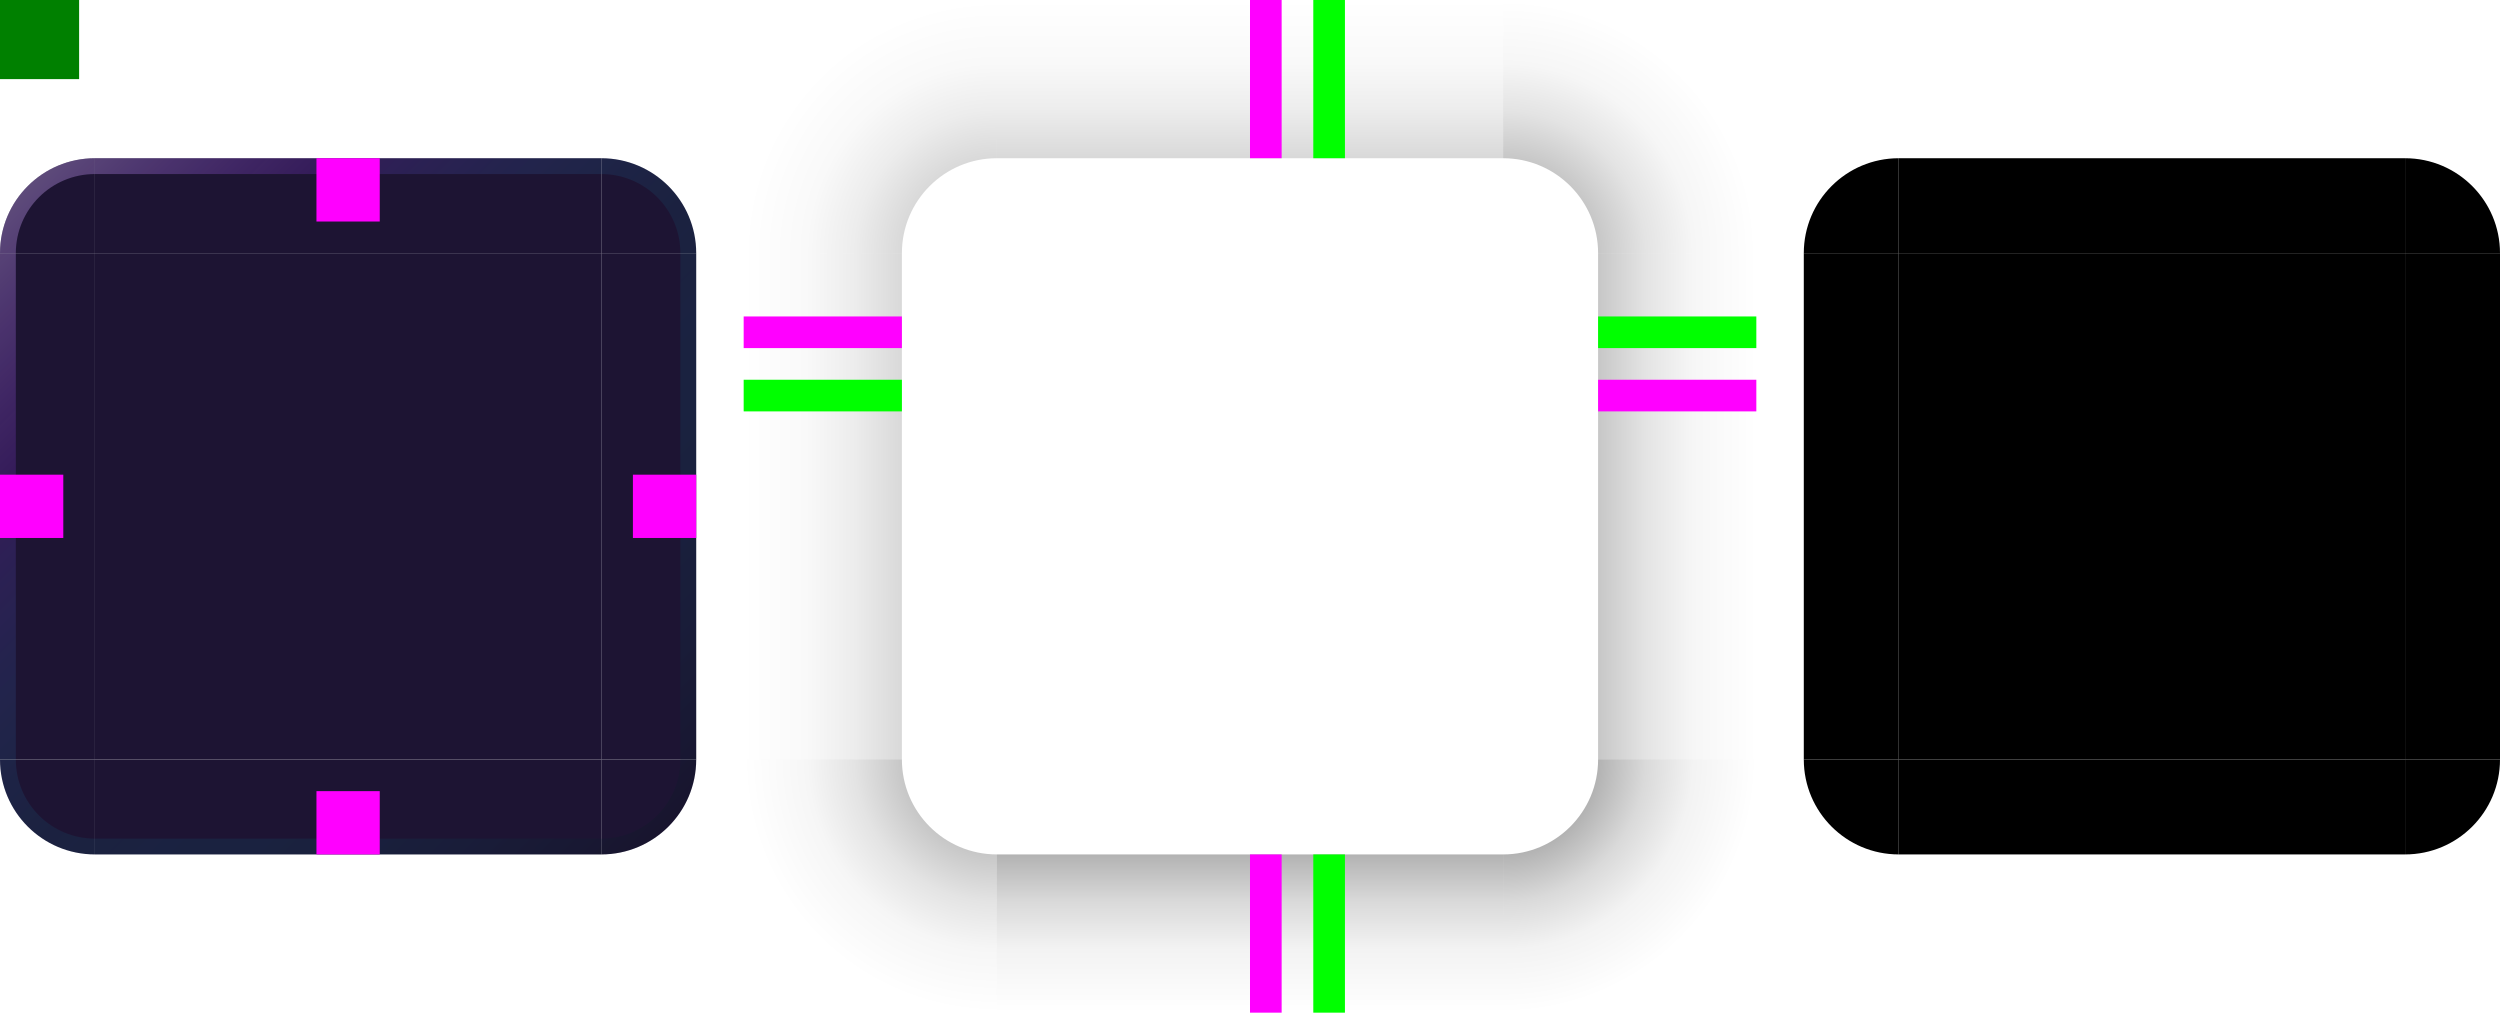
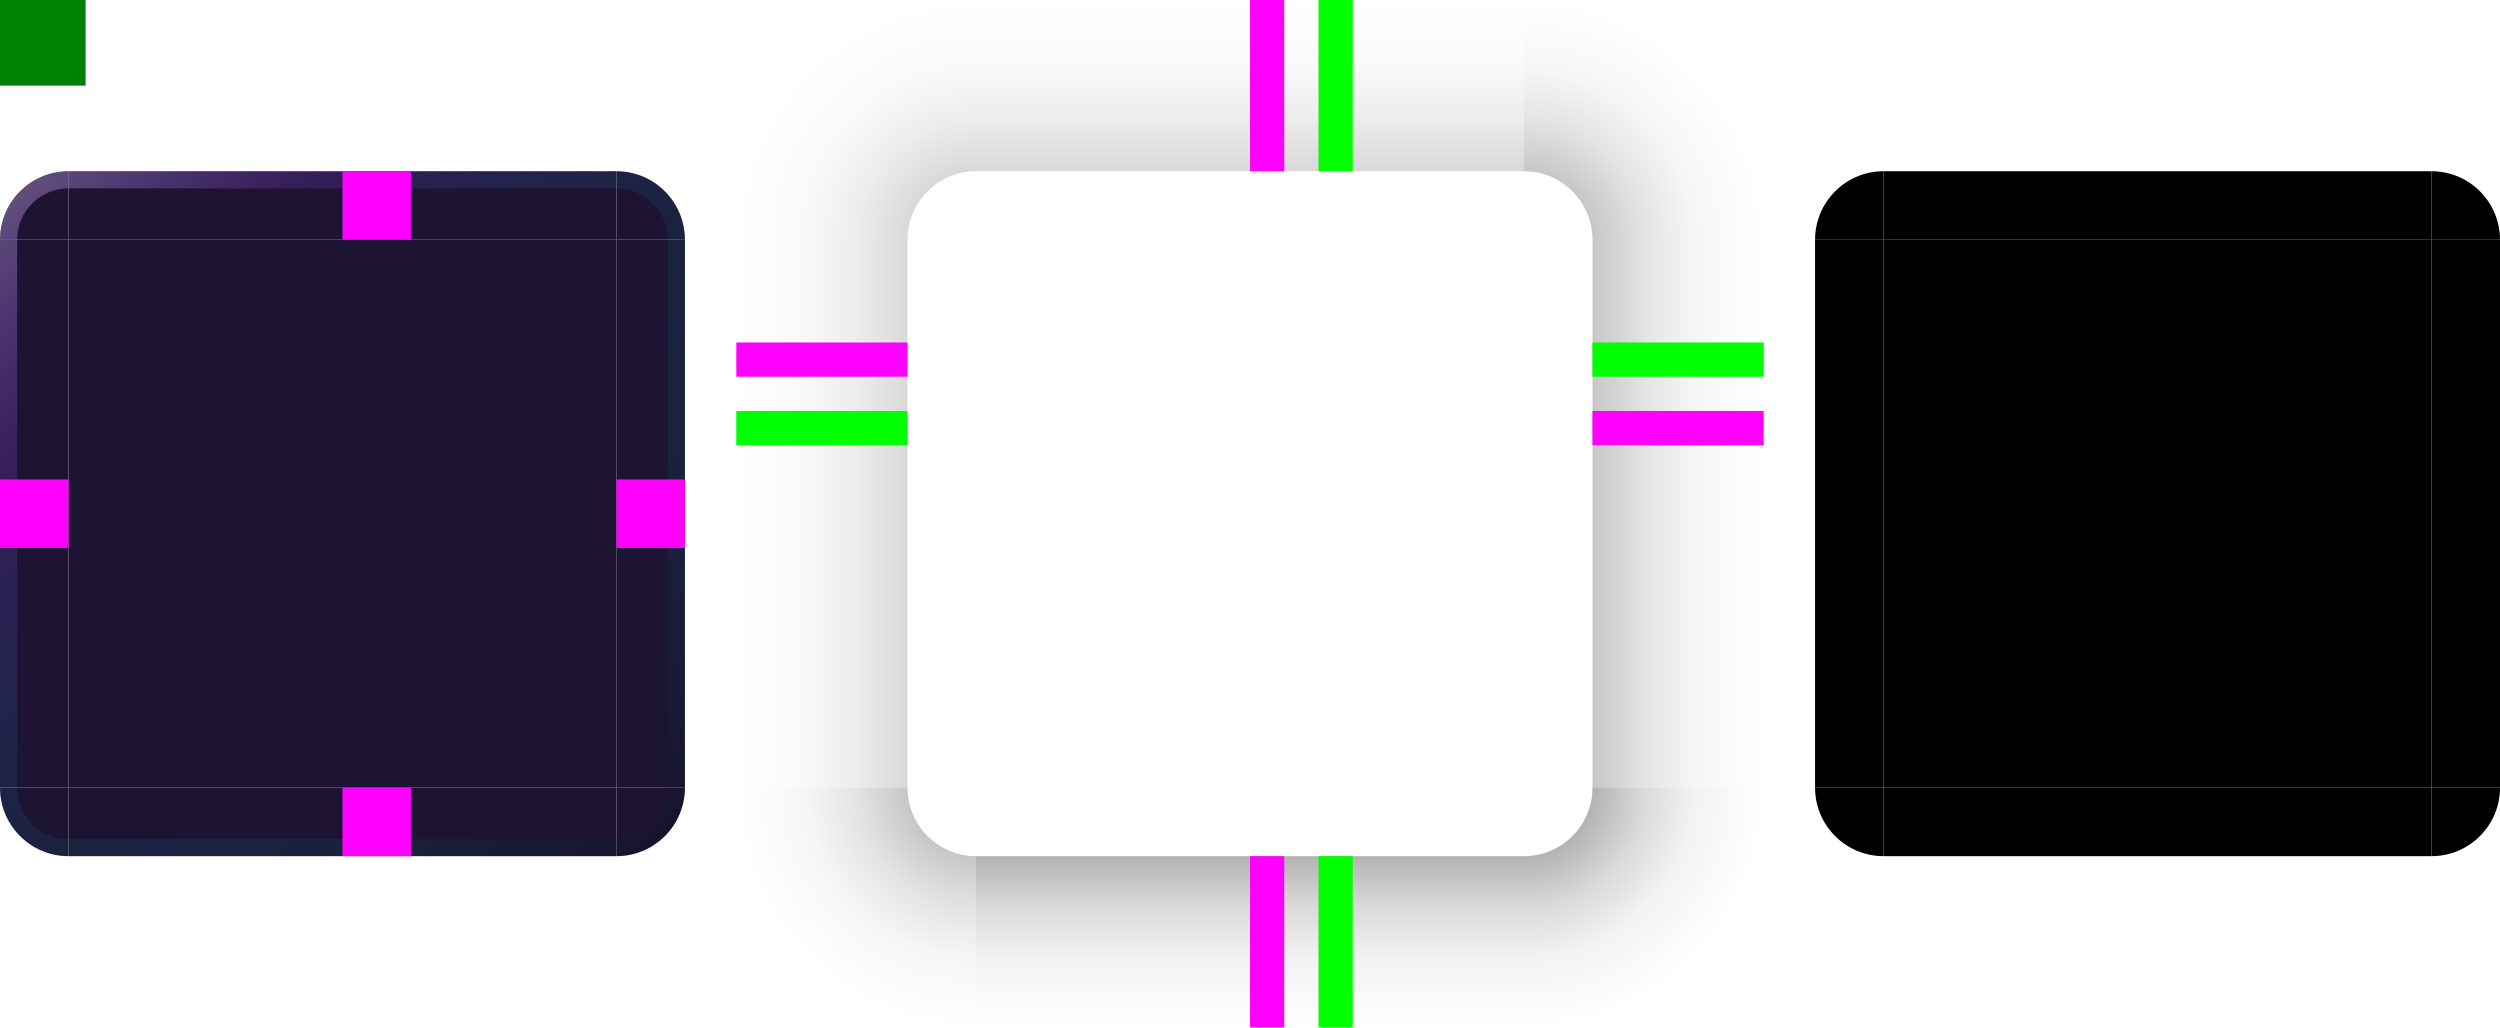
- <svg xmlns="http://www.w3.org/2000/svg" version="1.1" width="158" height="64" viewBox="0 0 158 64">
+ <svg xmlns="http://www.w3.org/2000/svg" version="1.1" width="146" height="60" viewBox="0 0 146 60">
  <defs>
-     <linearGradient id="nx-edge-lit" gradientUnits="userSpaceOnUse" x1="0" y1="10" x2="44" y2="54">
+     <linearGradient id="nx-edge-lit" gradientUnits="userSpaceOnUse" x1="0" y1="10" x2="40" y2="50">
      <stop offset="0.0" stop-color="#e2c8ff" stop-opacity="0.384" />
      <stop offset="0.24" stop-color="#9a3cff" stop-opacity="0.186" />
      <stop offset="0.52" stop-color="#00e5ff" stop-opacity="0.062" />
      <stop offset="1.0" stop-color="#000000" stop-opacity="0.186" />
    </linearGradient>
    <linearGradient id="nx-sh-top" gradientUnits="userSpaceOnUse" x1="0" y1="10" x2="0" y2="0">
      <stop offset="0.0" stop-color="#000000" stop-opacity="0.15" />
      <stop offset="0.3" stop-color="#000000" stop-opacity="0.073" />
      <stop offset="0.6" stop-color="#000000" stop-opacity="0.024" />
      <stop offset="1.0" stop-color="#000000" stop-opacity="0.0" />
    </linearGradient>
-     <linearGradient id="nx-sh-bottom" gradientUnits="userSpaceOnUse" x1="0" y1="54" x2="0" y2="64">
+     <linearGradient id="nx-sh-bottom" gradientUnits="userSpaceOnUse" x1="0" y1="50" x2="0" y2="60">
      <stop offset="0.0" stop-color="#000000" stop-opacity="0.3" />
      <stop offset="0.3" stop-color="#000000" stop-opacity="0.147" />
      <stop offset="0.6" stop-color="#000000" stop-opacity="0.048" />
      <stop offset="1.0" stop-color="#000000" stop-opacity="0.0" />
    </linearGradient>
-     <linearGradient id="nx-sh-left" gradientUnits="userSpaceOnUse" x1="57" y1="0" x2="47" y2="0">
+     <linearGradient id="nx-sh-left" gradientUnits="userSpaceOnUse" x1="53" y1="0" x2="43" y2="0">
      <stop offset="0.0" stop-color="#000000" stop-opacity="0.15" />
      <stop offset="0.3" stop-color="#000000" stop-opacity="0.073" />
      <stop offset="0.6" stop-color="#000000" stop-opacity="0.024" />
      <stop offset="1.0" stop-color="#000000" stop-opacity="0.0" />
    </linearGradient>
-     <linearGradient id="nx-sh-right" gradientUnits="userSpaceOnUse" x1="101" y1="0" x2="111" y2="0">
+     <linearGradient id="nx-sh-right" gradientUnits="userSpaceOnUse" x1="93" y1="0" x2="103" y2="0">
      <stop offset="0.0" stop-color="#000000" stop-opacity="0.22" />
      <stop offset="0.3" stop-color="#000000" stop-opacity="0.108" />
      <stop offset="0.6" stop-color="#000000" stop-opacity="0.035" />
      <stop offset="1.0" stop-color="#000000" stop-opacity="0.0" />
    </linearGradient>
-     <radialGradient id="nx-shc-topleft" gradientUnits="userSpaceOnUse" cx="63" cy="16" r="16">
+     <radialGradient id="nx-shc-topleft" gradientUnits="userSpaceOnUse" cx="57" cy="14" r="14">
      <stop offset="0" stop-color="#000000" stop-opacity="0.15" />
-       <stop offset="0.375" stop-color="#000000" stop-opacity="0.15" />
-       <stop offset="0.562" stop-color="#000000" stop-opacity="0.073" />
-       <stop offset="0.75" stop-color="#000000" stop-opacity="0.024" />
+       <stop offset="0.286" stop-color="#000000" stop-opacity="0.15" />
+       <stop offset="0.5" stop-color="#000000" stop-opacity="0.073" />
+       <stop offset="0.714" stop-color="#000000" stop-opacity="0.024" />
      <stop offset="1.0" stop-color="#000000" stop-opacity="0.0" />
    </radialGradient>
-     <radialGradient id="nx-shc-topright" gradientUnits="userSpaceOnUse" cx="95" cy="16" r="16">
+     <radialGradient id="nx-shc-topright" gradientUnits="userSpaceOnUse" cx="89" cy="14" r="14">
      <stop offset="0" stop-color="#000000" stop-opacity="0.22" />
-       <stop offset="0.375" stop-color="#000000" stop-opacity="0.22" />
-       <stop offset="0.562" stop-color="#000000" stop-opacity="0.108" />
-       <stop offset="0.75" stop-color="#000000" stop-opacity="0.035" />
+       <stop offset="0.286" stop-color="#000000" stop-opacity="0.22" />
+       <stop offset="0.5" stop-color="#000000" stop-opacity="0.108" />
+       <stop offset="0.714" stop-color="#000000" stop-opacity="0.035" />
      <stop offset="1.0" stop-color="#000000" stop-opacity="0.0" />
    </radialGradient>
-     <radialGradient id="nx-shc-bottomleft" gradientUnits="userSpaceOnUse" cx="63" cy="48" r="16">
+     <radialGradient id="nx-shc-bottomleft" gradientUnits="userSpaceOnUse" cx="57" cy="46" r="14">
      <stop offset="0" stop-color="#000000" stop-opacity="0.22" />
-       <stop offset="0.375" stop-color="#000000" stop-opacity="0.22" />
-       <stop offset="0.562" stop-color="#000000" stop-opacity="0.108" />
-       <stop offset="0.75" stop-color="#000000" stop-opacity="0.035" />
+       <stop offset="0.286" stop-color="#000000" stop-opacity="0.22" />
+       <stop offset="0.5" stop-color="#000000" stop-opacity="0.108" />
+       <stop offset="0.714" stop-color="#000000" stop-opacity="0.035" />
      <stop offset="1.0" stop-color="#000000" stop-opacity="0.0" />
    </radialGradient>
-     <radialGradient id="nx-shc-bottomright" gradientUnits="userSpaceOnUse" cx="95" cy="48" r="16">
+     <radialGradient id="nx-shc-bottomright" gradientUnits="userSpaceOnUse" cx="89" cy="46" r="14">
      <stop offset="0" stop-color="#000000" stop-opacity="0.3" />
-       <stop offset="0.375" stop-color="#000000" stop-opacity="0.3" />
-       <stop offset="0.562" stop-color="#000000" stop-opacity="0.147" />
-       <stop offset="0.75" stop-color="#000000" stop-opacity="0.048" />
+       <stop offset="0.286" stop-color="#000000" stop-opacity="0.3" />
+       <stop offset="0.5" stop-color="#000000" stop-opacity="0.147" />
+       <stop offset="0.714" stop-color="#000000" stop-opacity="0.048" />
      <stop offset="1.0" stop-color="#000000" stop-opacity="0.0" />
    </radialGradient>
  </defs>
  <g id="topleft">
-     <path d="M 0,16 H 6 V 10 A 6,6 0 0 0 0,16 Z" fill="#1d1433" />
-     <path d="M 6,10 A 6,6 0 0 0 0,16 H 1 A 5,5 0 0 1 6,11 Z" fill="url(#nx-edge-lit)" />
+     <path d="M 0,14 H 4 V 10 A 4,4 0 0 0 0,14 Z" fill="#1d1433" />
+     <path d="M 4,10 A 4,4 0 0 0 0,14 H 1 A 3,3 0 0 1 4,11 Z" fill="url(#nx-edge-lit)" />
  </g>
  <g id="top">
-     <rect x="6" y="10" width="32" height="6" fill="#1d1433" />
-     <rect x="6" y="10" width="32" height="1" fill="url(#nx-edge-lit)" />
+     <rect x="4" y="10" width="32" height="4" fill="#1d1433" />
+     <rect x="4" y="10" width="32" height="1" fill="url(#nx-edge-lit)" />
  </g>
  <g id="topright">
-     <path d="M 38,10 V 16 H 44 A 6,6 0 0 0 38,10 Z" fill="#1d1433" />
-     <path d="M 44,16 A 6,6 0 0 0 38,10 V 11 A 5,5 0 0 1 43,16 Z" fill="url(#nx-edge-lit)" />
+     <path d="M 36,10 V 14 H 40 A 4,4 0 0 0 36,10 Z" fill="#1d1433" />
+     <path d="M 40,14 A 4,4 0 0 0 36,10 V 11 A 3,3 0 0 1 39,14 Z" fill="url(#nx-edge-lit)" />
  </g>
  <g id="left">
-     <rect x="0" y="16" width="6" height="32" fill="#1d1433" />
-     <rect x="0" y="16" width="1" height="32" fill="url(#nx-edge-lit)" />
+     <rect x="0" y="14" width="4" height="32" fill="#1d1433" />
+     <rect x="0" y="14" width="1" height="32" fill="url(#nx-edge-lit)" />
  </g>
  <g id="center">
-     <rect x="6" y="16" width="32" height="32" fill="#1d1433" />
+     <rect x="4" y="14" width="32" height="32" fill="#1d1433" />
  </g>
  <g id="right">
-     <rect x="38" y="16" width="6" height="32" fill="#1d1433" />
-     <rect x="43" y="16" width="1" height="32" fill="url(#nx-edge-lit)" />
+     <rect x="36" y="14" width="4" height="32" fill="#1d1433" />
+     <rect x="39" y="14" width="1" height="32" fill="url(#nx-edge-lit)" />
  </g>
  <g id="bottomleft">
-     <path d="M 6,54 V 48 H 0 A 6,6 0 0 0 6,54 Z" fill="#1d1433" />
-     <path d="M 0,48 A 6,6 0 0 0 6,54 V 53 A 5,5 0 0 1 1,48 Z" fill="url(#nx-edge-lit)" />
+     <path d="M 4,50 V 46 H 0 A 4,4 0 0 0 4,50 Z" fill="#1d1433" />
+     <path d="M 0,46 A 4,4 0 0 0 4,50 V 49 A 3,3 0 0 1 1,46 Z" fill="url(#nx-edge-lit)" />
  </g>
  <g id="bottom">
-     <rect x="6" y="48" width="32" height="6" fill="#1d1433" />
-     <rect x="6" y="53" width="32" height="1" fill="url(#nx-edge-lit)" />
+     <rect x="4" y="46" width="32" height="4" fill="#1d1433" />
+     <rect x="4" y="49" width="32" height="1" fill="url(#nx-edge-lit)" />
  </g>
  <g id="bottomright">
-     <path d="M 38,54 V 48 H 44 A 6,6 0 0 1 38,54 Z" fill="#1d1433" />
-     <path d="M 44,48 A 6,6 0 0 1 38,54 V 53 A 5,5 0 0 0 43,48 Z" fill="url(#nx-edge-lit)" />
+     <path d="M 36,50 V 46 H 40 A 4,4 0 0 1 36,50 Z" fill="#1d1433" />
+     <path d="M 40,46 A 4,4 0 0 1 36,50 V 49 A 3,3 0 0 0 39,46 Z" fill="url(#nx-edge-lit)" />
  </g>
  <rect id="hint-stretch-borders" x="0" y="0" width="5" height="5" fill="#008000" />
  <rect id="hint-top-margin" x="20" y="10" width="4" height="4" fill="#ff00ff" />
-   <rect id="hint-bottom-margin" x="20" y="50" width="4" height="4" fill="#ff00ff" />
-   <rect id="hint-left-margin" x="0" y="30" width="4" height="4" fill="#ff00ff" />
-   <rect id="hint-right-margin" x="40" y="30" width="4" height="4" fill="#ff00ff" />
+   <rect id="hint-bottom-margin" x="20" y="46" width="4" height="4" fill="#ff00ff" />
+   <rect id="hint-left-margin" x="0" y="28" width="4" height="4" fill="#ff00ff" />
+   <rect id="hint-right-margin" x="36" y="28" width="4" height="4" fill="#ff00ff" />
  <rect id="hint-top-inset" x="20" y="10" width="4" height="0" fill="#00ff00" />
-   <rect id="hint-bottom-inset" x="20" y="54" width="4" height="0" fill="#00ff00" />
-   <rect id="hint-left-inset" x="0" y="30" width="0" height="4" fill="#00ff00" />
-   <rect id="hint-right-inset" x="44" y="30" width="0" height="4" fill="#00ff00" />
-   <path id="mask-topleft" d="M 114,16 H 120 V 10 A 6,6 0 0 0 114,16 Z" fill="#000000" />
-   <rect id="mask-top" x="120" y="10" width="32" height="6" fill="#000000" />
-   <path id="mask-topright" d="M 152,10 V 16 H 158 A 6,6 0 0 0 152,10 Z" fill="#000000" />
-   <rect id="mask-left" x="114" y="16" width="6" height="32" fill="#000000" />
-   <rect id="mask-center" x="120" y="16" width="32" height="32" fill="#000000" />
-   <rect id="mask-right" x="152" y="16" width="6" height="32" fill="#000000" />
-   <path id="mask-bottomleft" d="M 120,54 V 48 H 114 A 6,6 0 0 0 120,54 Z" fill="#000000" />
-   <rect id="mask-bottom" x="120" y="48" width="32" height="6" fill="#000000" />
-   <path id="mask-bottomright" d="M 152,54 V 48 H 158 A 6,6 0 0 1 152,54 Z" fill="#000000" />
+   <rect id="hint-bottom-inset" x="20" y="50" width="4" height="0" fill="#00ff00" />
+   <rect id="hint-left-inset" x="0" y="28" width="0" height="4" fill="#00ff00" />
+   <rect id="hint-right-inset" x="40" y="28" width="0" height="4" fill="#00ff00" />
+   <path id="mask-topleft" d="M 106,14 H 110 V 10 A 4,4 0 0 0 106,14 Z" fill="#000000" />
+   <rect id="mask-top" x="110" y="10" width="32" height="4" fill="#000000" />
+   <path id="mask-topright" d="M 142,10 V 14 H 146 A 4,4 0 0 0 142,10 Z" fill="#000000" />
+   <rect id="mask-left" x="106" y="14" width="4" height="32" fill="#000000" />
+   <rect id="mask-center" x="110" y="14" width="32" height="32" fill="#000000" />
+   <rect id="mask-right" x="142" y="14" width="4" height="32" fill="#000000" />
+   <path id="mask-bottomleft" d="M 110,50 V 46 H 106 A 4,4 0 0 0 110,50 Z" fill="#000000" />
+   <rect id="mask-bottom" x="110" y="46" width="32" height="4" fill="#000000" />
+   <path id="mask-bottomright" d="M 142,50 V 46 H 146 A 4,4 0 0 1 142,50 Z" fill="#000000" />
  <g id="shadow-topleft">
-     <path d="M 63,10 A 6,6 0 0 0 57,16 H 47 V 0 H 63 Z" fill="url(#nx-shc-topleft)" />
-     <path d="M 57,16 H 63 V 10 A 6,6 0 0 0 57,16 Z" fill="#000000" fill-opacity="0.001" />
+     <path d="M 57,10 A 4,4 0 0 0 53,14 H 43 V 0 H 57 Z" fill="url(#nx-shc-topleft)" />
+     <path d="M 53,14 H 57 V 10 A 4,4 0 0 0 53,14 Z" fill="#000000" fill-opacity="0.001" />
  </g>
  <g id="shadow-top">
-     <rect x="63" y="0" width="32" height="10" fill="url(#nx-sh-top)" />
-     <rect x="63" y="10" width="32" height="6" fill="#000000" fill-opacity="0.001" />
+     <rect x="57" y="0" width="32" height="10" fill="url(#nx-sh-top)" />
+     <rect x="57" y="10" width="32" height="4" fill="#000000" fill-opacity="0.001" />
  </g>
  <g id="shadow-topright">
-     <path d="M 95,10 A 6,6 0 0 1 101,16 H 111 V 0 H 95 Z" fill="url(#nx-shc-topright)" />
-     <path d="M 95,10 V 16 H 101 A 6,6 0 0 0 95,10 Z" fill="#000000" fill-opacity="0.001" />
+     <path d="M 89,10 A 4,4 0 0 1 93,14 H 103 V 0 H 89 Z" fill="url(#nx-shc-topright)" />
+     <path d="M 89,10 V 14 H 93 A 4,4 0 0 0 89,10 Z" fill="#000000" fill-opacity="0.001" />
  </g>
  <g id="shadow-left">
-     <rect x="47" y="16" width="10" height="32" fill="url(#nx-sh-left)" />
-     <rect x="57" y="16" width="6" height="32" fill="#000000" fill-opacity="0.001" />
+     <rect x="43" y="14" width="10" height="32" fill="url(#nx-sh-left)" />
+     <rect x="53" y="14" width="4" height="32" fill="#000000" fill-opacity="0.001" />
  </g>
  <g id="shadow-center">
-     <rect x="63" y="16" width="32" height="32" fill="#000000" fill-opacity="0.001" />
+     <rect x="57" y="14" width="32" height="32" fill="#000000" fill-opacity="0.001" />
  </g>
  <g id="shadow-right">
-     <rect x="101" y="16" width="10" height="32" fill="url(#nx-sh-right)" />
-     <rect x="95" y="16" width="6" height="32" fill="#000000" fill-opacity="0.001" />
+     <rect x="93" y="14" width="10" height="32" fill="url(#nx-sh-right)" />
+     <rect x="89" y="14" width="4" height="32" fill="#000000" fill-opacity="0.001" />
  </g>
  <g id="shadow-bottomleft">
-     <path d="M 57,48 A 6,6 0 0 0 63,54 V 64 H 47 V 48 Z" fill="url(#nx-shc-bottomleft)" />
-     <path d="M 63,54 V 48 H 57 A 6,6 0 0 0 63,54 Z" fill="#000000" fill-opacity="0.001" />
+     <path d="M 53,46 A 4,4 0 0 0 57,50 V 60 H 43 V 46 Z" fill="url(#nx-shc-bottomleft)" />
+     <path d="M 57,50 V 46 H 53 A 4,4 0 0 0 57,50 Z" fill="#000000" fill-opacity="0.001" />
  </g>
  <g id="shadow-bottom">
-     <rect x="63" y="54" width="32" height="10" fill="url(#nx-sh-bottom)" />
-     <rect x="63" y="48" width="32" height="6" fill="#000000" fill-opacity="0.001" />
+     <rect x="57" y="50" width="32" height="10" fill="url(#nx-sh-bottom)" />
+     <rect x="57" y="46" width="32" height="4" fill="#000000" fill-opacity="0.001" />
  </g>
  <g id="shadow-bottomright">
-     <path d="M 101,48 A 6,6 0 0 1 95,54 V 64 H 111 V 48 Z" fill="url(#nx-shc-bottomright)" />
-     <path d="M 95,54 V 48 H 101 A 6,6 0 0 1 95,54 Z" fill="#000000" fill-opacity="0.001" />
+     <path d="M 93,46 A 4,4 0 0 1 89,50 V 60 H 103 V 46 Z" fill="url(#nx-shc-bottomright)" />
+     <path d="M 89,50 V 46 H 93 A 4,4 0 0 1 89,50 Z" fill="#000000" fill-opacity="0.001" />
  </g>
-   <rect id="shadow-hint-top-margin" x="79" y="0" width="2" height="10" fill="#ff00ff" />
-   <rect id="shadow-hint-bottom-margin" x="79" y="54" width="2" height="10" fill="#ff00ff" />
-   <rect id="shadow-hint-left-margin" x="47" y="20" width="10" height="2" fill="#ff00ff" />
-   <rect id="shadow-hint-right-margin" x="101" y="24" width="10" height="2" fill="#ff00ff" />
-   <rect id="shadow-hint-top-inset" x="83" y="0" width="2" height="10" fill="#00ff00" />
-   <rect id="shadow-hint-bottom-inset" x="83" y="54" width="2" height="10" fill="#00ff00" />
-   <rect id="shadow-hint-left-inset" x="47" y="24" width="10" height="2" fill="#00ff00" />
-   <rect id="shadow-hint-right-inset" x="101" y="20" width="10" height="2" fill="#00ff00" />
+   <rect id="shadow-hint-top-margin" x="73" y="0" width="2" height="10" fill="#ff00ff" />
+   <rect id="shadow-hint-bottom-margin" x="73" y="50" width="2" height="10" fill="#ff00ff" />
+   <rect id="shadow-hint-left-margin" x="43" y="20" width="10" height="2" fill="#ff00ff" />
+   <rect id="shadow-hint-right-margin" x="93" y="24" width="10" height="2" fill="#ff00ff" />
+   <rect id="shadow-hint-top-inset" x="77" y="0" width="2" height="10" fill="#00ff00" />
+   <rect id="shadow-hint-bottom-inset" x="77" y="50" width="2" height="10" fill="#00ff00" />
+   <rect id="shadow-hint-left-inset" x="43" y="24" width="10" height="2" fill="#00ff00" />
+   <rect id="shadow-hint-right-inset" x="93" y="20" width="10" height="2" fill="#00ff00" />
</svg>
